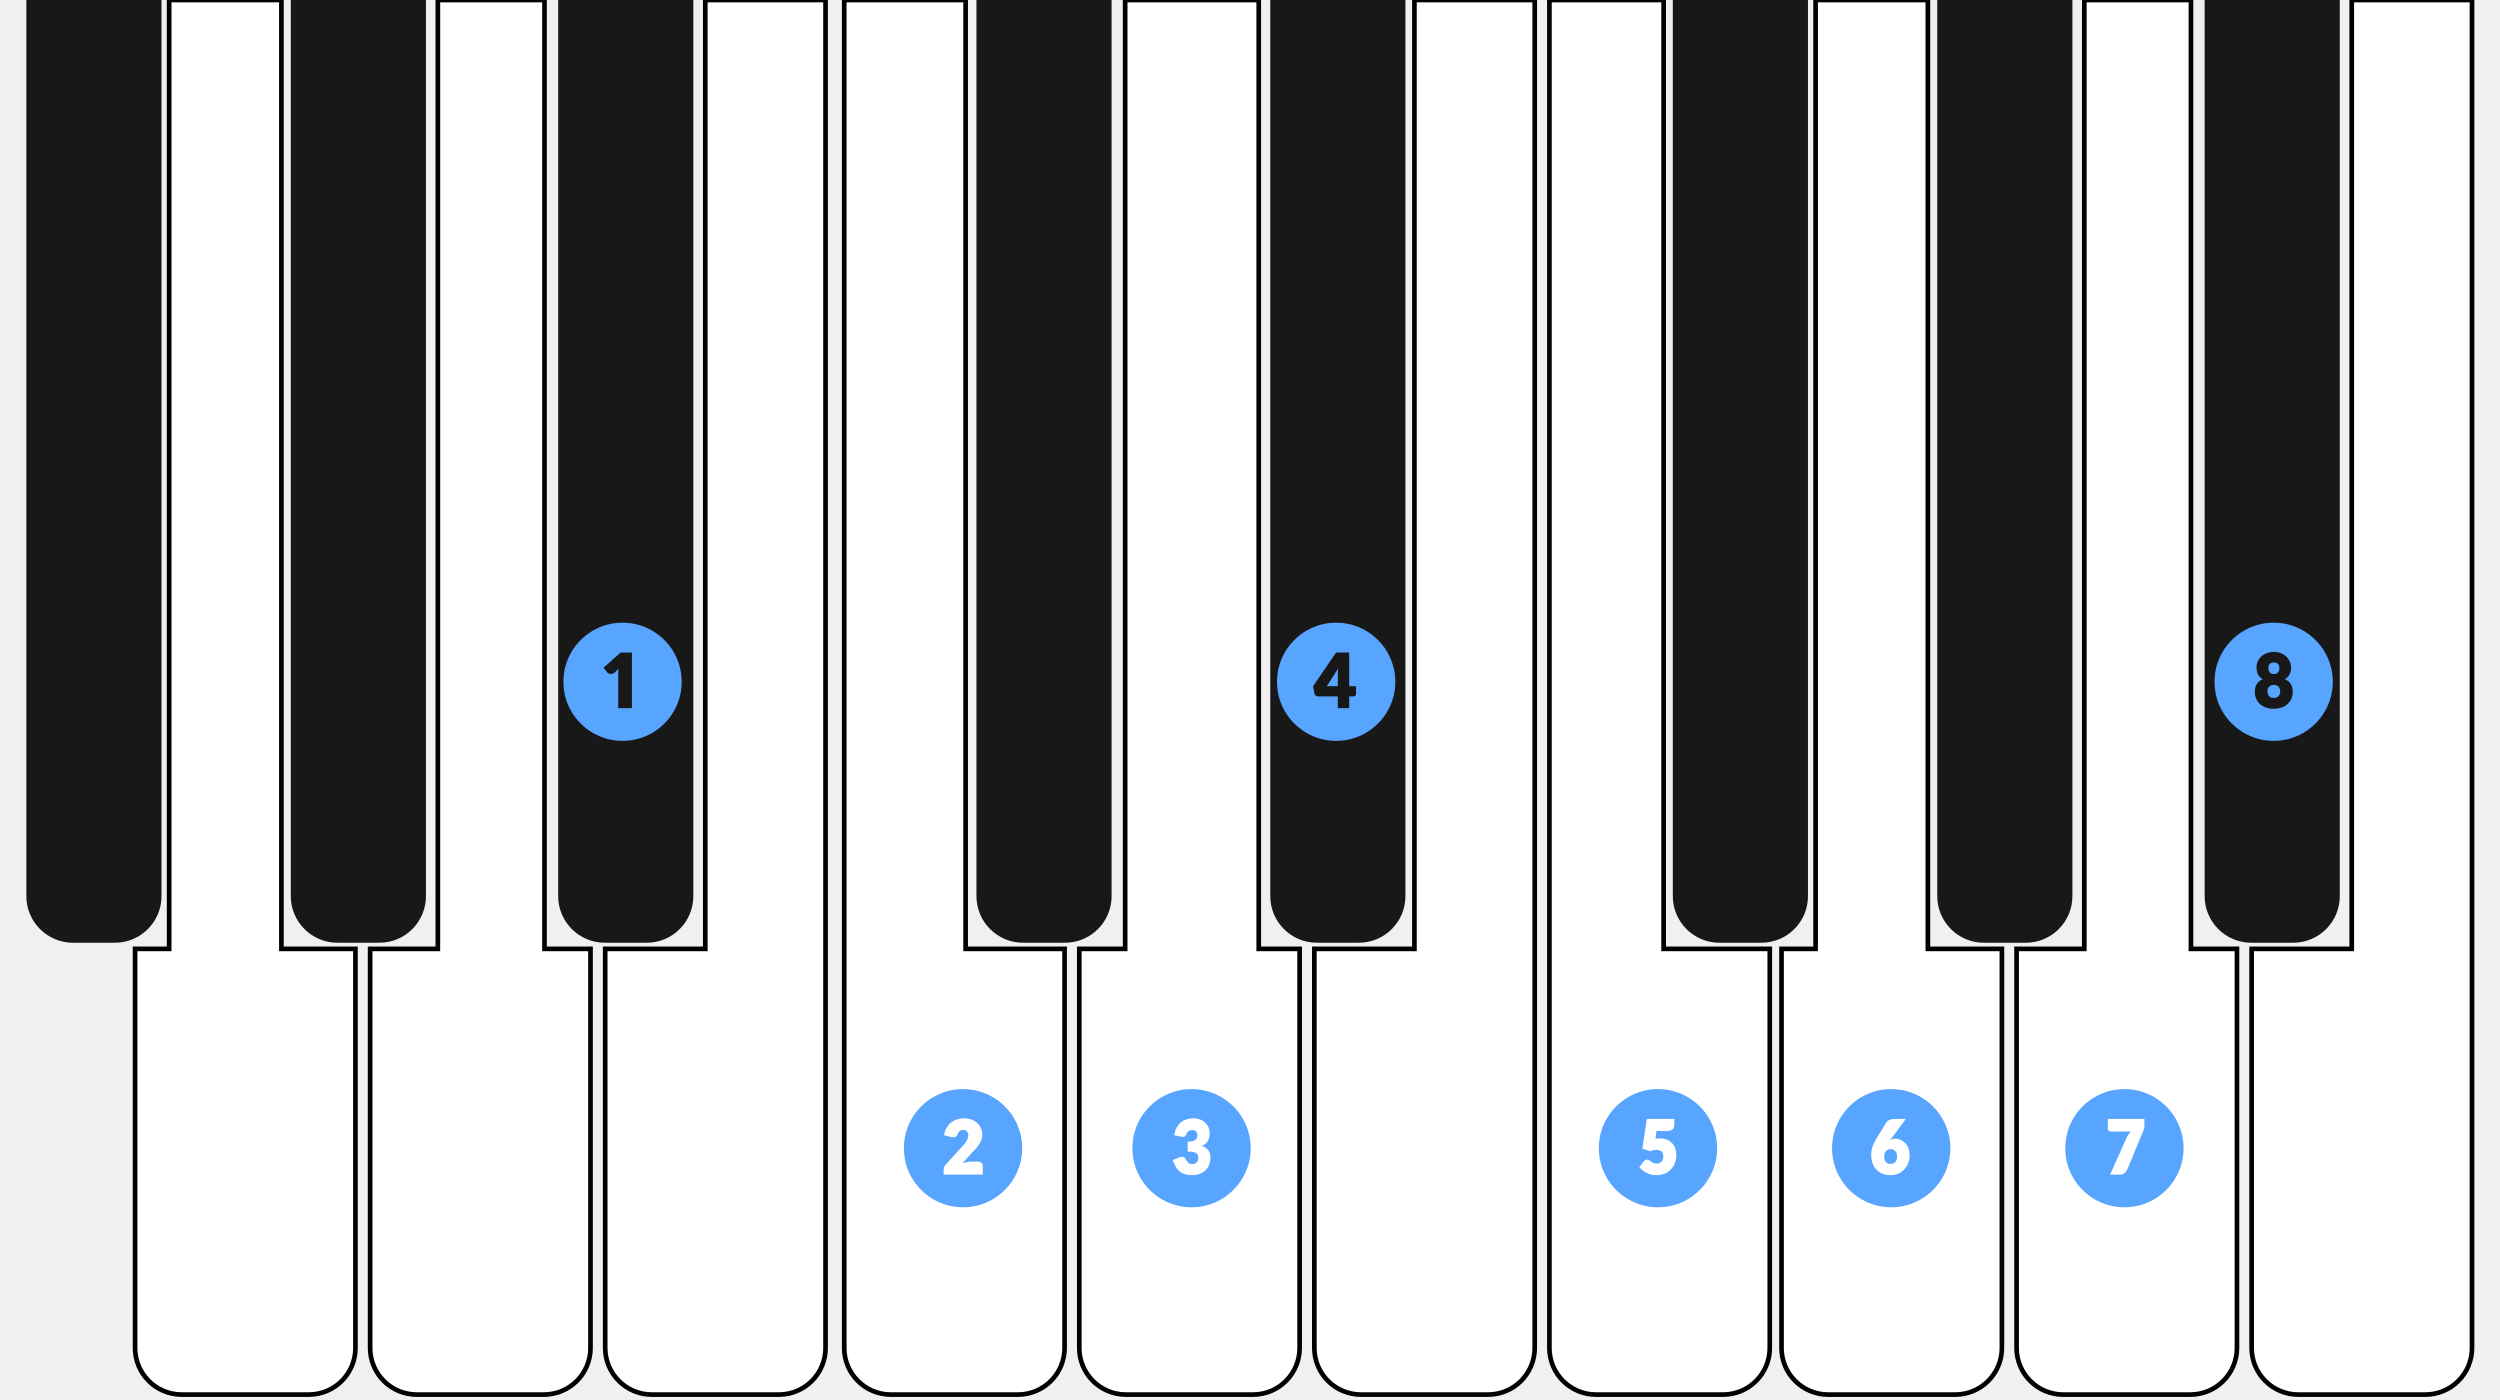
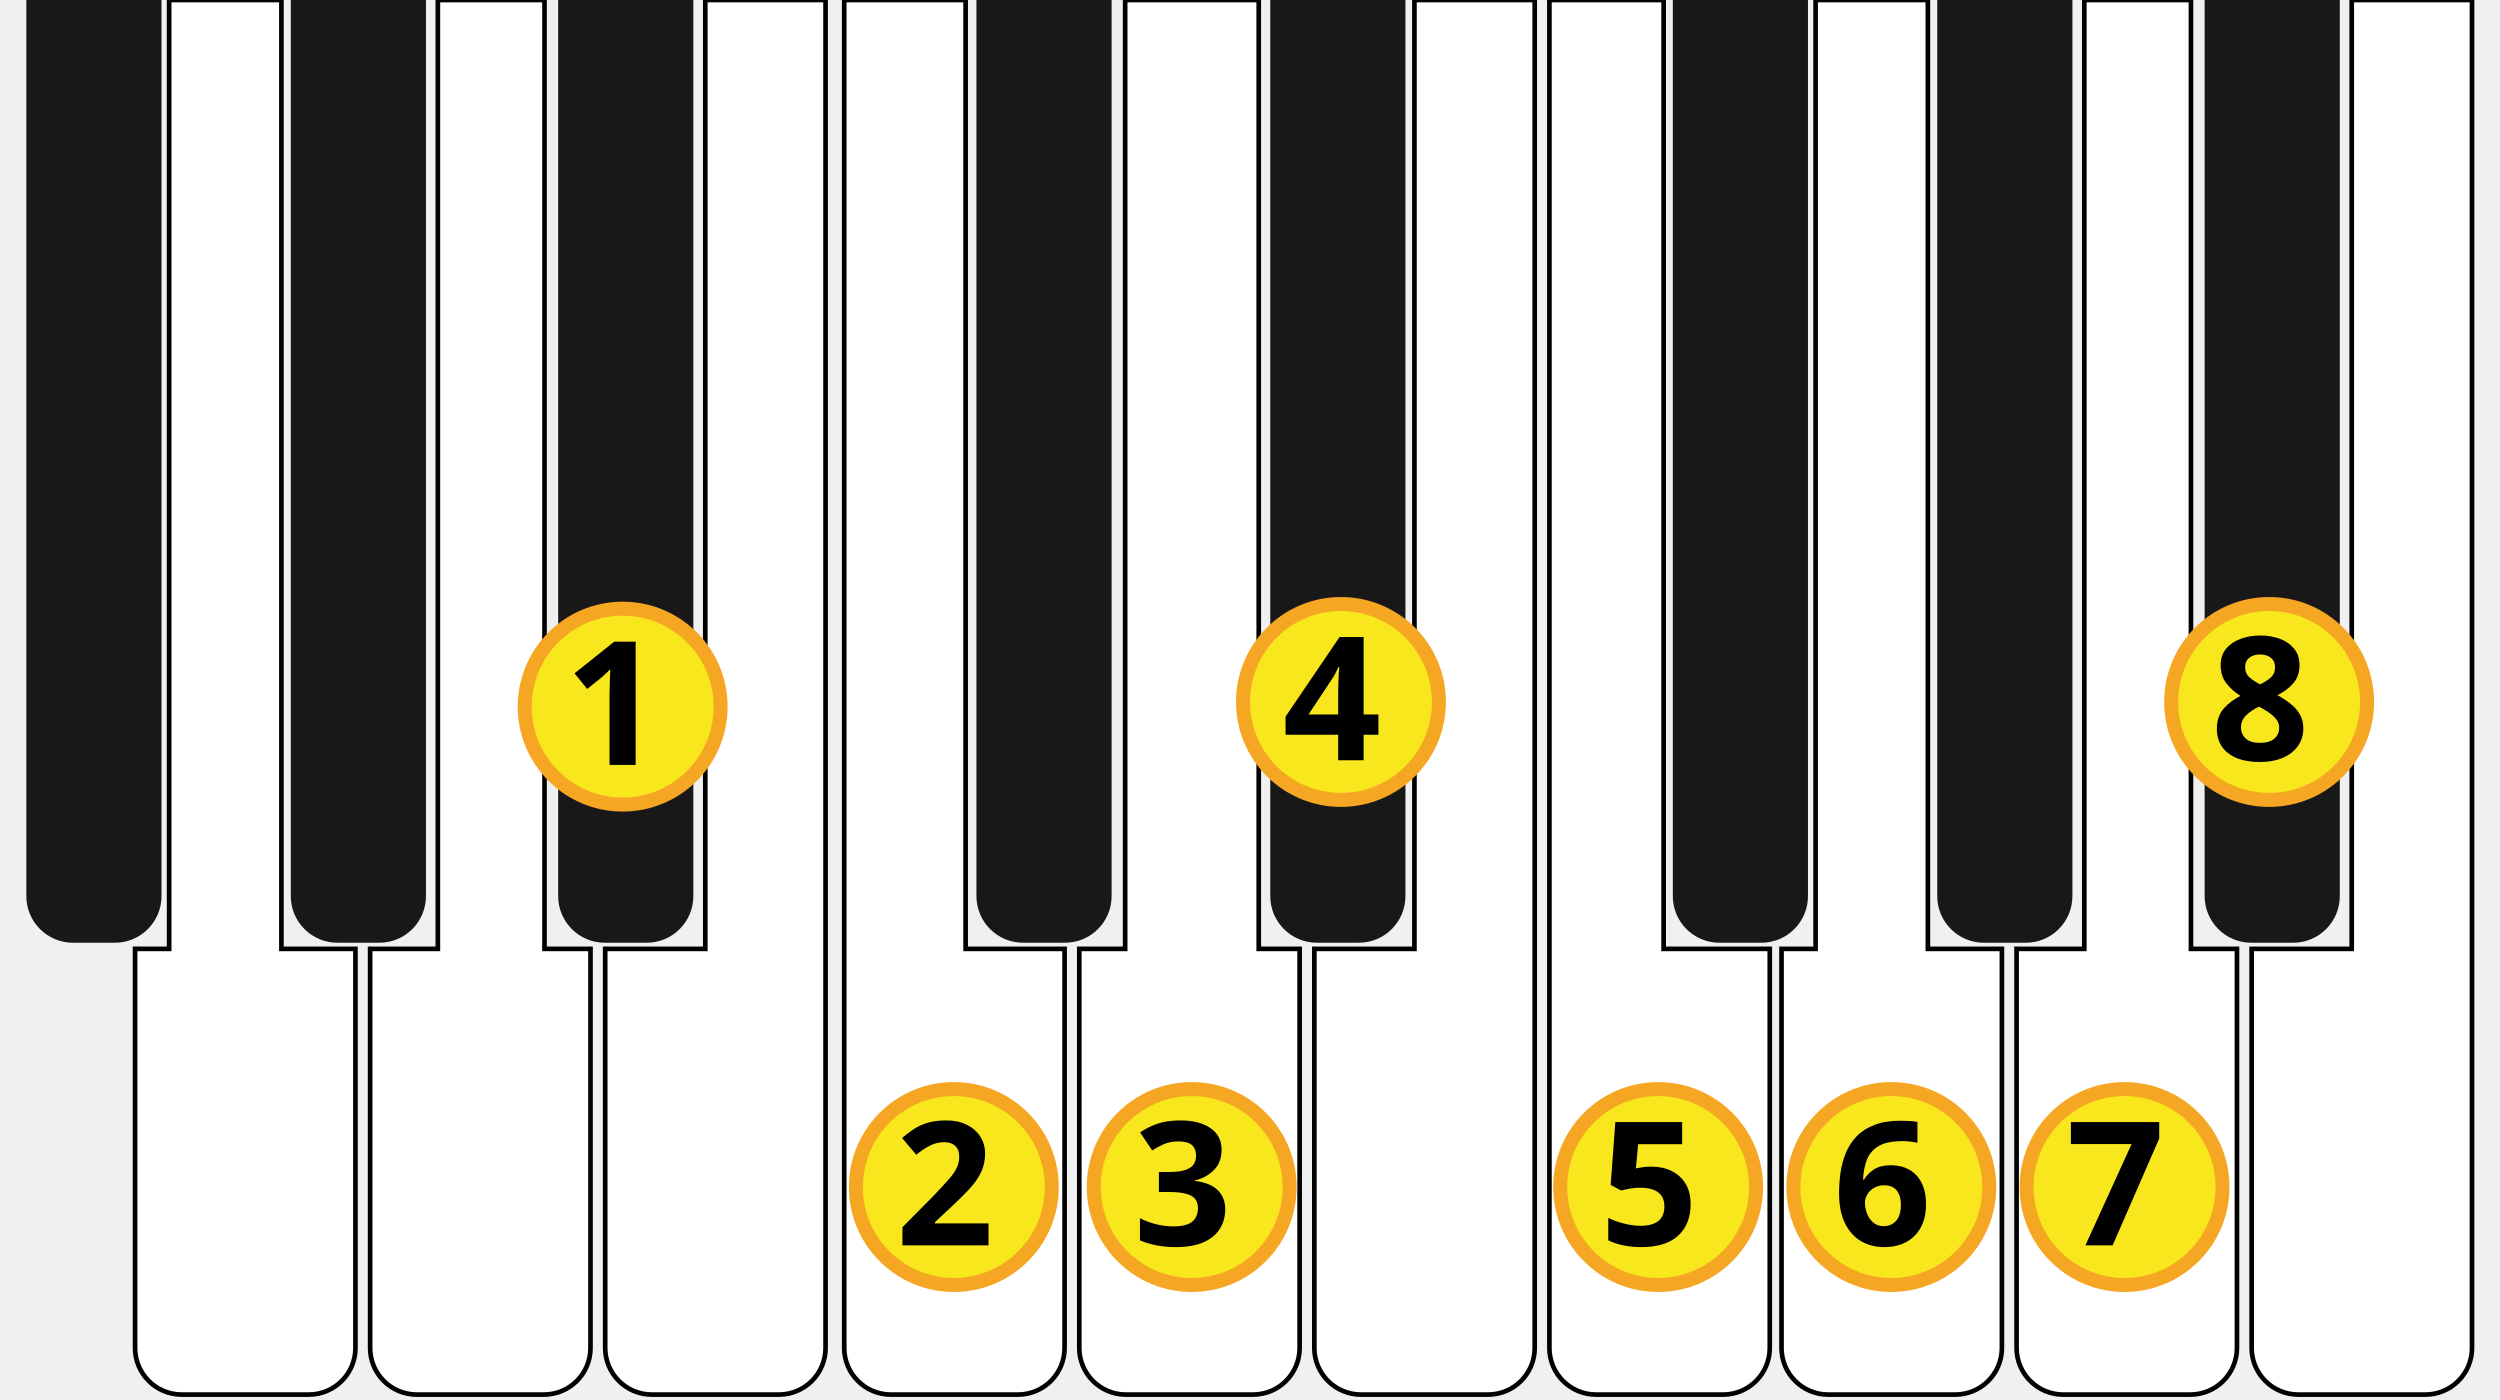
<svg xmlns="http://www.w3.org/2000/svg" width="536px" height="300px" viewBox="0 0 536 300" version="1.1">
  <defs />
  <g id="BbmajorScale" stroke="none" stroke-width="1" fill="none" fill-rule="evenodd">
    <g id="Group" transform="translate(-522, 0)">
      <g id="Oct-2" transform="translate(350, 0)">
        <path d="M323.211,-2.84217094e-14 L349,-2.84217094e-14 L349,203.439 L349,289 C349,294.523 344.523,299 339,299 L311.753,299 C306.23,299 301.753,294.523 301.753,289 L301.753,203.439 L323.211,203.439 L323.211,-2.84217094e-14 Z" id="B" stroke="#000000" fill="#FFFFFF" />
        <path d="M175.682,0 L151.191,0 L151.191,203.439 L151.191,289 C151.191,294.523 155.668,299 161.191,299 L188.439,299 C193.961,299 198.439,294.523 198.439,289 L198.439,203.439 L175.682,203.439 L175.682,0 Z" id="F" stroke="#000000" fill="#FFFFFF" opacity="0" />
        <path d="M208.265,-2.84217094e-14 L232.335,-2.84217094e-14 L232.335,203.439 L248.206,203.439 L248.206,289 C248.206,294.523 243.729,299 238.206,299 L210.958,299 C205.436,299 200.958,294.523 200.958,289 L200.958,203.439 L208.265,203.439 L208.265,-2.84217094e-14 Z" id="G" stroke="#000000" fill="#FFFFFF" />
        <path d="M265.875,-2.84217094e-14 L288.742,-2.84217094e-14 L288.742,203.439 L298.603,203.439 L298.603,289 C298.603,294.523 294.126,299 288.603,299 L261.356,299 C255.833,299 251.356,294.523 251.356,289 L251.356,203.439 L265.875,203.439 L265.875,-2.84217094e-14 Z" id="A" stroke="#000000" fill="#FFFFFF" />
        <path d="M177.65,0 L206.628,0 L206.628,192.124 C206.628,197.647 202.151,202.124 196.628,202.124 L187.65,202.124 C182.127,202.124 177.65,197.647 177.65,192.124 L177.65,0 Z" id="Gb" fill-opacity="0.9" fill="#000000" />
        <path d="M234.347,0 L263.325,0 L263.325,192.124 C263.325,197.647 258.848,202.124 253.325,202.124 L244.347,202.124 C238.824,202.124 234.347,197.647 234.347,192.124 L234.347,0 Z" id="Ab" fill-opacity="0.9" fill="#000000" />
        <path d="M291.673,0 L320.652,0 L320.652,192.124 C320.652,197.647 316.174,202.124 310.652,202.124 L301.673,202.124 C296.15,202.124 291.673,197.647 291.673,192.124 L291.673,0 Z" id="Bb" fill-opacity="0.9" fill="#000000" />
      </g>
      <g id="Oct-3" transform="translate(703, 0)">
        <path d="M0,0 L26.029,0 L26.029,203.439 L47.247,203.439 L47.247,289 C47.247,294.523 42.77,299 37.247,299 L10,299 C4.477,299 2.45271059e-15,294.523 1.77635684e-15,289 L0,0 Z" id="C" stroke="#000000" fill="#FFFFFF" />
        <path d="M60.233,-2.84217094e-14 L88.874,-2.84217094e-14 L88.874,203.439 L97.644,203.439 L97.644,289 C97.644,294.523 93.167,299 87.644,299 L60.397,299 C54.874,299 50.397,294.523 50.397,289 L50.397,203.439 L60.233,203.439 L60.233,-2.84217094e-14 Z" id="D" stroke="#000000" fill="#FFFFFF" />
        <path d="M122.252,-2.84217094e-14 L148.042,-2.84217094e-14 L148.042,203.439 L148.042,289 C148.042,294.523 143.564,299 138.042,299 L110.794,299 C105.271,299 100.794,294.523 100.794,289 L100.794,203.439 L122.252,203.439 L122.252,-2.84217094e-14 Z" id="E" stroke="#000000" fill="#FFFFFF" />
        <path d="M323.211,-2.84217094e-14 L349,-2.84217094e-14 L349,203.439 L349,289 C349,294.523 344.523,299 339,299 L311.753,299 C306.23,299 301.753,294.523 301.753,289 L301.753,203.439 L323.211,203.439 L323.211,-2.84217094e-14 Z" id="B" stroke="#000000" fill="#FFFFFF" />
        <path d="M175.682,0 L151.191,0 L151.191,203.439 L151.191,289 C151.191,294.523 155.668,299 161.191,299 L188.439,299 C193.961,299 198.439,294.523 198.439,289 L198.439,203.439 L175.682,203.439 L175.682,0 Z" id="F" stroke="#000000" fill="#FFFFFF" />
        <path d="M208.265,-2.84217094e-14 L232.335,-2.84217094e-14 L232.335,203.439 L248.206,203.439 L248.206,289 C248.206,294.523 243.729,299 238.206,299 L210.958,299 C205.436,299 200.958,294.523 200.958,289 L200.958,203.439 L208.265,203.439 L208.265,-2.84217094e-14 Z" id="G" stroke="#000000" fill="#FFFFFF" />
        <path d="M265.875,-2.84217094e-14 L288.742,-2.84217094e-14 L288.742,203.439 L298.603,203.439 L298.603,289 C298.603,294.523 294.126,299 288.603,299 L261.356,299 C255.833,299 251.356,294.523 251.356,289 L251.356,203.439 L265.875,203.439 L265.875,-2.84217094e-14 Z" id="A" stroke="#000000" fill="#FFFFFF" />
        <path d="M28.348,0 L57.327,0 L57.327,192.124 C57.327,197.647 52.85,202.124 47.327,202.124 L38.348,202.124 C32.826,202.124 28.348,197.647 28.348,192.124 L28.348,0 Z" id="Db" fill-opacity="0.9" fill="#000000" />
        <path d="M91.345,0 L120.323,0 L120.323,192.124 C120.323,197.647 115.846,202.124 110.323,202.124 L101.345,202.124 C95.822,202.124 91.345,197.647 91.345,192.124 L91.345,0 Z" id="Eb" fill-opacity="0.9" fill="#000000" />
        <path d="M177.65,0 L206.628,0 L206.628,192.124 C206.628,197.647 202.151,202.124 196.628,202.124 L187.65,202.124 C182.127,202.124 177.65,197.647 177.65,192.124 L177.65,0 Z" id="Gb" fill-opacity="0.9" fill="#000000" />
        <path d="M234.347,0 L263.325,0 L263.325,192.124 C263.325,197.647 258.848,202.124 253.325,202.124 L244.347,202.124 C238.824,202.124 234.347,197.647 234.347,192.124 L234.347,0 Z" id="Ab" fill-opacity="0.9" fill="#000000" />
        <path d="M291.673,0 L320.652,0 L320.652,192.124 C320.652,197.647 316.174,202.124 310.652,202.124 L301.673,202.124 C296.15,202.124 291.673,197.647 291.673,192.124 L291.673,0 Z" id="Bb" fill-opacity="0.9" fill="#000000" />
      </g>
    </g>
-     <text id="❶" font-family="Lato-BlackItalic, Lato" font-size="24" font-style="italic" font-weight="700" fill="#57A5FF">
-       <tspan x="120" y="154">❶</tspan>
-     </text>
-     <text id="❷" font-family="Lato-BlackItalic, Lato" font-size="24" font-style="italic" font-weight="700" fill="#57A5FF">
-       <tspan x="193" y="254">❷</tspan>
-     </text>
-     <text id="❸" font-family="Lato-BlackItalic, Lato" font-size="24" font-style="italic" font-weight="700" fill="#57A5FF">
-       <tspan x="242" y="254">❸</tspan>
-     </text>
-     <text id="❹" font-family="Lato-BlackItalic, Lato" font-size="24" font-style="italic" font-weight="700" fill="#57A5FF">
-       <tspan x="273" y="154">❹</tspan>
-     </text>
-     <text id="❺" font-family="Lato-BlackItalic, Lato" font-size="24" font-style="italic" font-weight="700" fill="#57A5FF">
-       <tspan x="342" y="254">❺</tspan>
-     </text>
-     <text id="❻" font-family="Lato-BlackItalic, Lato" font-size="24" font-style="italic" font-weight="700" fill="#57A5FF">
-       <tspan x="392" y="254">❻</tspan>
-     </text>
-     <text id="❼" font-family="Lato-BlackItalic, Lato" font-size="24" font-style="italic" font-weight="700" fill="#57A5FF">
-       <tspan x="442" y="254">❼</tspan>
-     </text>
-     <text id="❽" font-family="Lato-BlackItalic, Lato" font-size="24" font-style="italic" font-weight="700" fill="#57A5FF">
-       <tspan x="474" y="154">❽</tspan>
-     </text>
+     <g id="numberCircle" transform="translate(114, 131)">
+       <circle id="Oval" stroke="#F5A623" stroke-width="3" fill="#F8E71C" fill-rule="nonzero" cx="19.5" cy="20.5" r="21" />
+       <text id="1" font-family="ArchivoBlack-Regular, Archivo Black" font-size="37" font-weight="700" fill="#000000">
+         <tspan x="7" y="33">1</tspan>
+       </text>
+     </g>
+     <g id="numberCircle" transform="translate(185, 234)">
+       <circle id="Oval" stroke="#F5A623" stroke-width="3" fill="#F8E71C" fill-rule="nonzero" cx="19.5" cy="20.5" r="21" />
+       <text id="1" font-family="ArchivoBlack-Regular, Archivo Black" font-size="37" font-weight="700" fill="#000000">
+         <tspan x="7" y="33">2</tspan>
+       </text>
+     </g>
+     <g id="numberCircle" transform="translate(236, 234)">
+       <circle id="Oval" stroke="#F5A623" stroke-width="3" fill="#F8E71C" fill-rule="nonzero" cx="19.5" cy="20.5" r="21" />
+       <text id="1" font-family="ArchivoBlack-Regular, Archivo Black" font-size="37" font-weight="700" fill="#000000">
+         <tspan x="7" y="33">3</tspan>
+       </text>
+     </g>
+     <g id="numberCircle" transform="translate(268, 130)">
+       <circle id="Oval" stroke="#F5A623" stroke-width="3" fill="#F8E71C" fill-rule="nonzero" cx="19.5" cy="20.5" r="21" />
+       <text id="1" font-family="ArchivoBlack-Regular, Archivo Black" font-size="37" font-weight="700" fill="#000000">
+         <tspan x="7" y="33">4</tspan>
+       </text>
+     </g>
+     <g id="numberCircle" transform="translate(336, 234)">
+       <circle id="Oval" stroke="#F5A623" stroke-width="3" fill="#F8E71C" fill-rule="nonzero" cx="19.5" cy="20.5" r="21" />
+       <text id="1" font-family="ArchivoBlack-Regular, Archivo Black" font-size="37" font-weight="700" fill="#000000">
+         <tspan x="7" y="33">5</tspan>
+       </text>
+     </g>
+     <g id="numberCircle" transform="translate(386, 234)">
+       <circle id="Oval" stroke="#F5A623" stroke-width="3" fill="#F8E71C" fill-rule="nonzero" cx="19.5" cy="20.5" r="21" />
+       <text id="1" font-family="ArchivoBlack-Regular, Archivo Black" font-size="37" font-weight="700" fill="#000000">
+         <tspan x="7" y="33">6</tspan>
+       </text>
+     </g>
+     <g id="numberCircle" transform="translate(436, 234)">
+       <circle id="Oval" stroke="#F5A623" stroke-width="3" fill="#F8E71C" fill-rule="nonzero" cx="19.5" cy="20.5" r="21" />
+       <text id="1" font-family="ArchivoBlack-Regular, Archivo Black" font-size="37" font-weight="700" fill="#000000">
+         <tspan x="7" y="33">7</tspan>
+       </text>
+     </g>
+     <g id="numberCircle" transform="translate(467, 130)">
+       <circle id="Oval" stroke="#F5A623" stroke-width="3" fill="#F8E71C" fill-rule="nonzero" cx="19.5" cy="20.5" r="21" />
+       <text id="1" font-family="ArchivoBlack-Regular, Archivo Black" font-size="37" font-weight="700" fill="#000000">
+         <tspan x="7" y="33">8</tspan>
+       </text>
+     </g>
  </g>
</svg>
